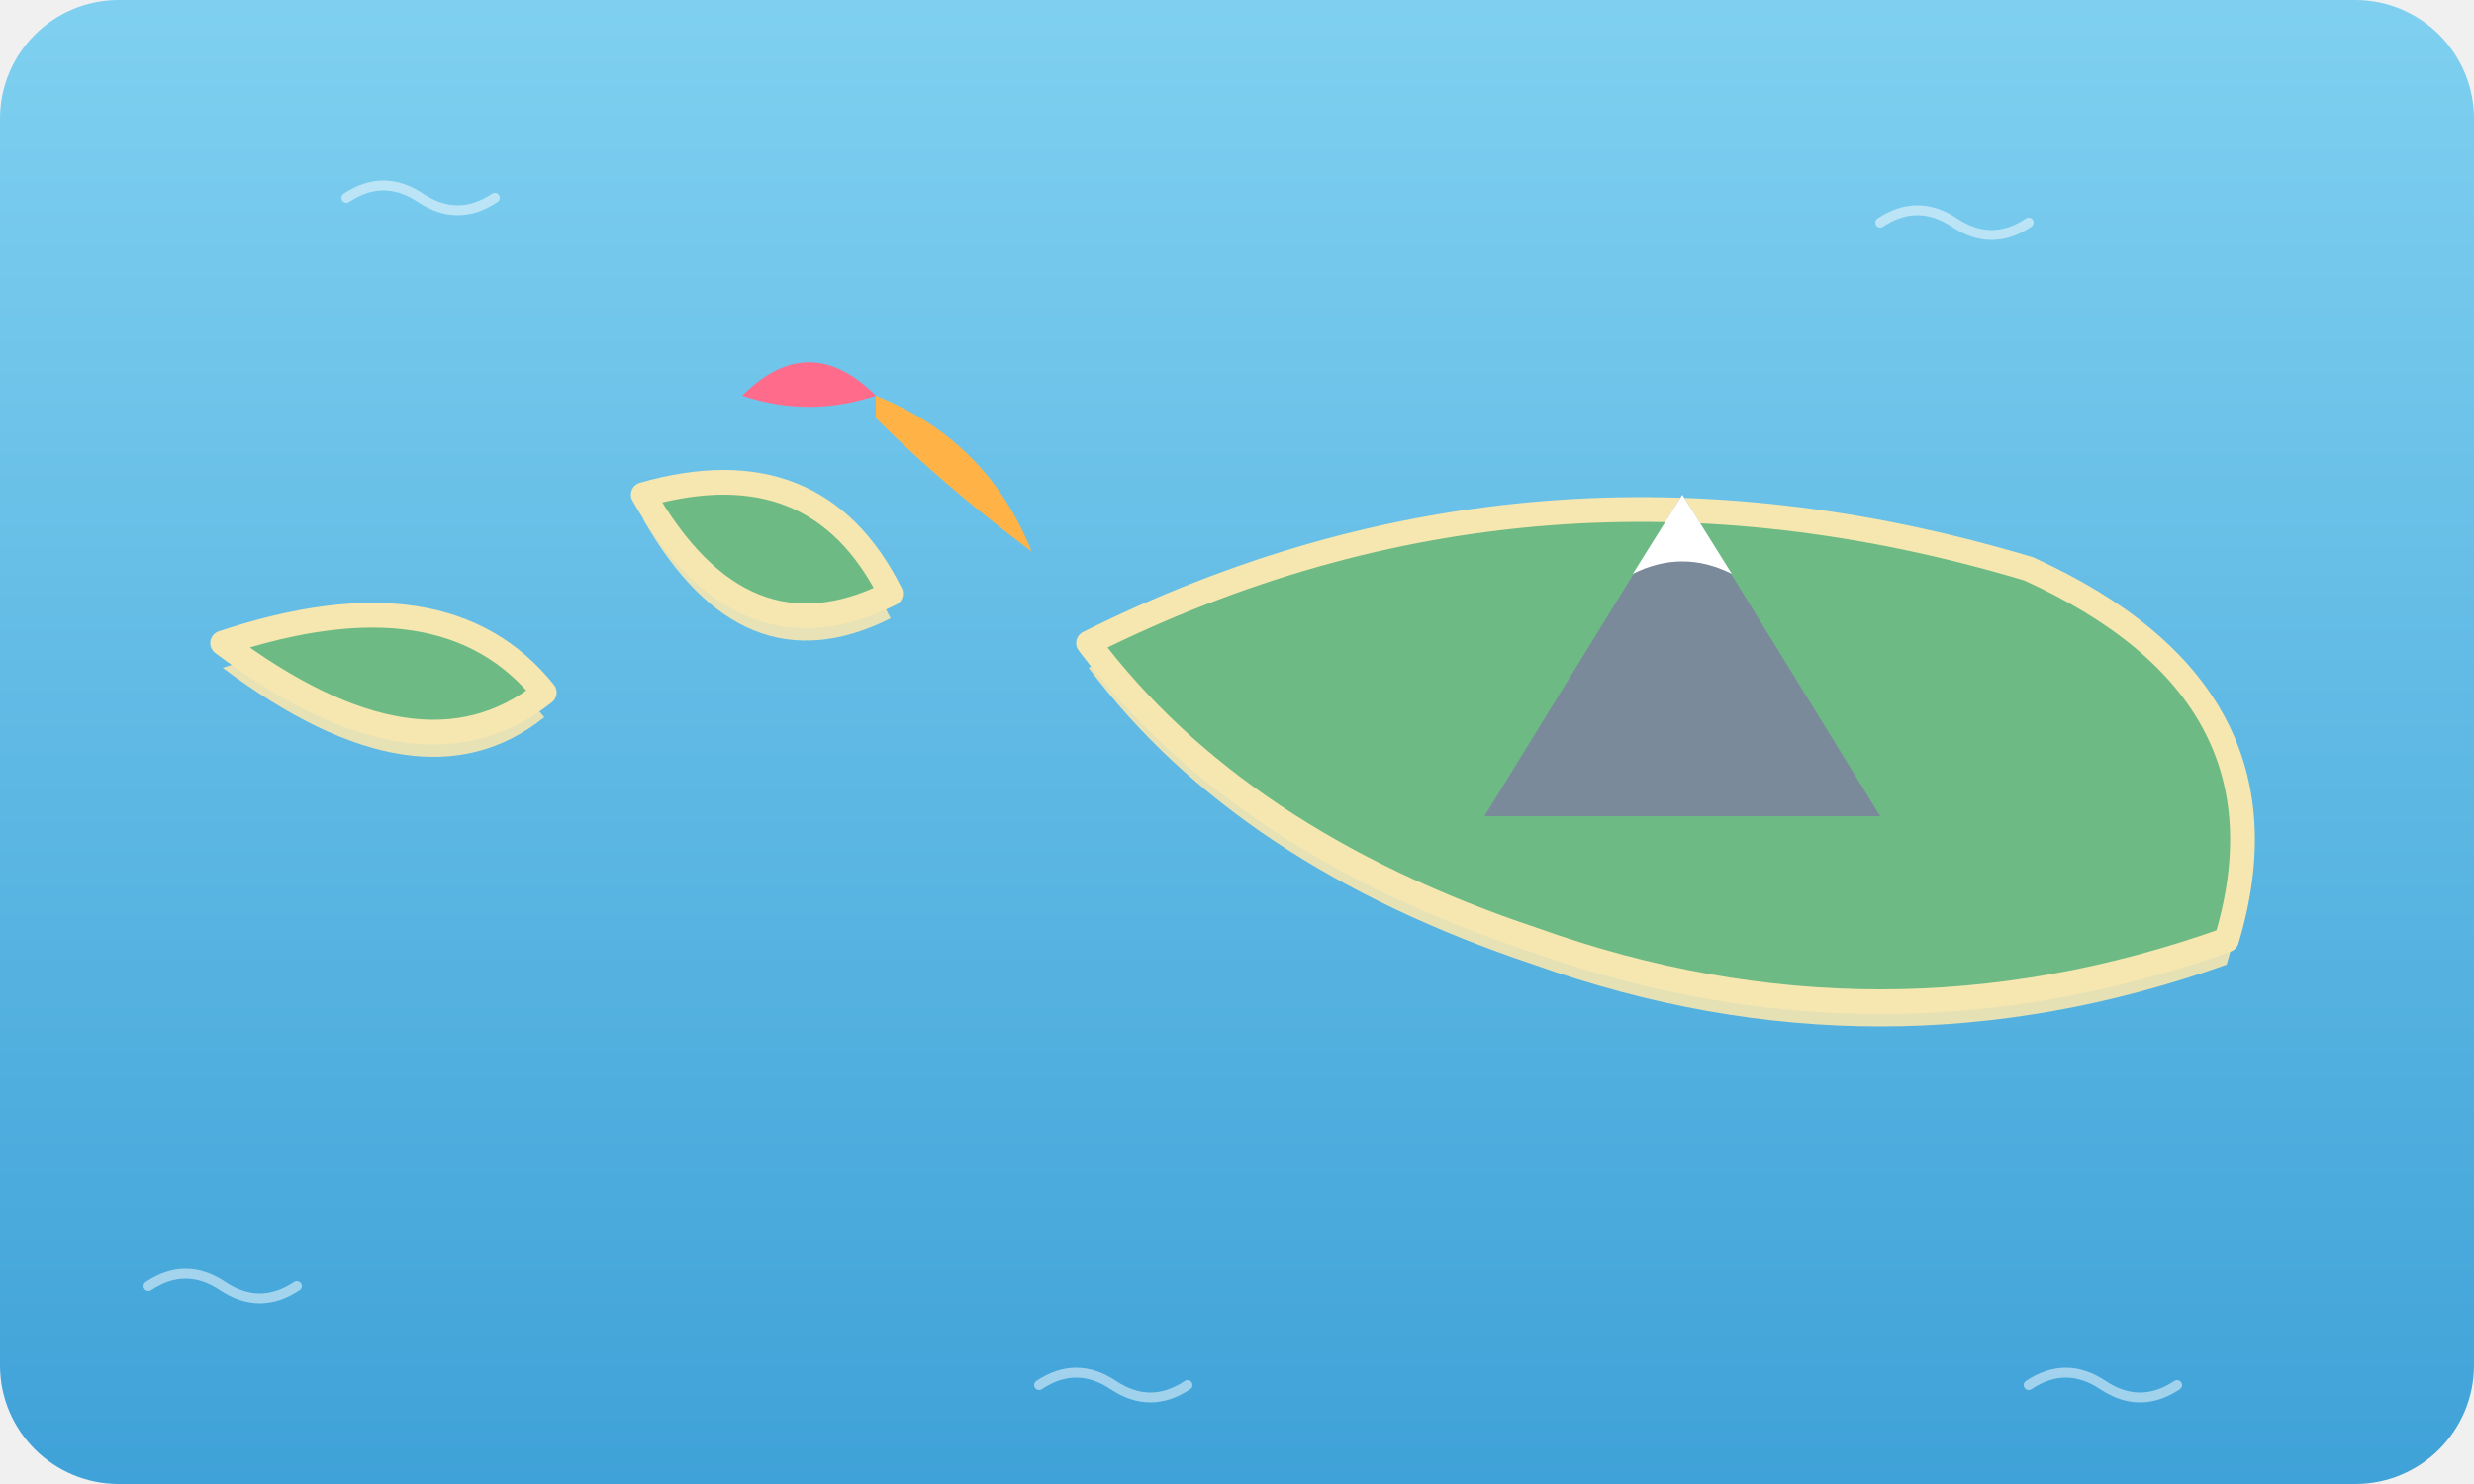
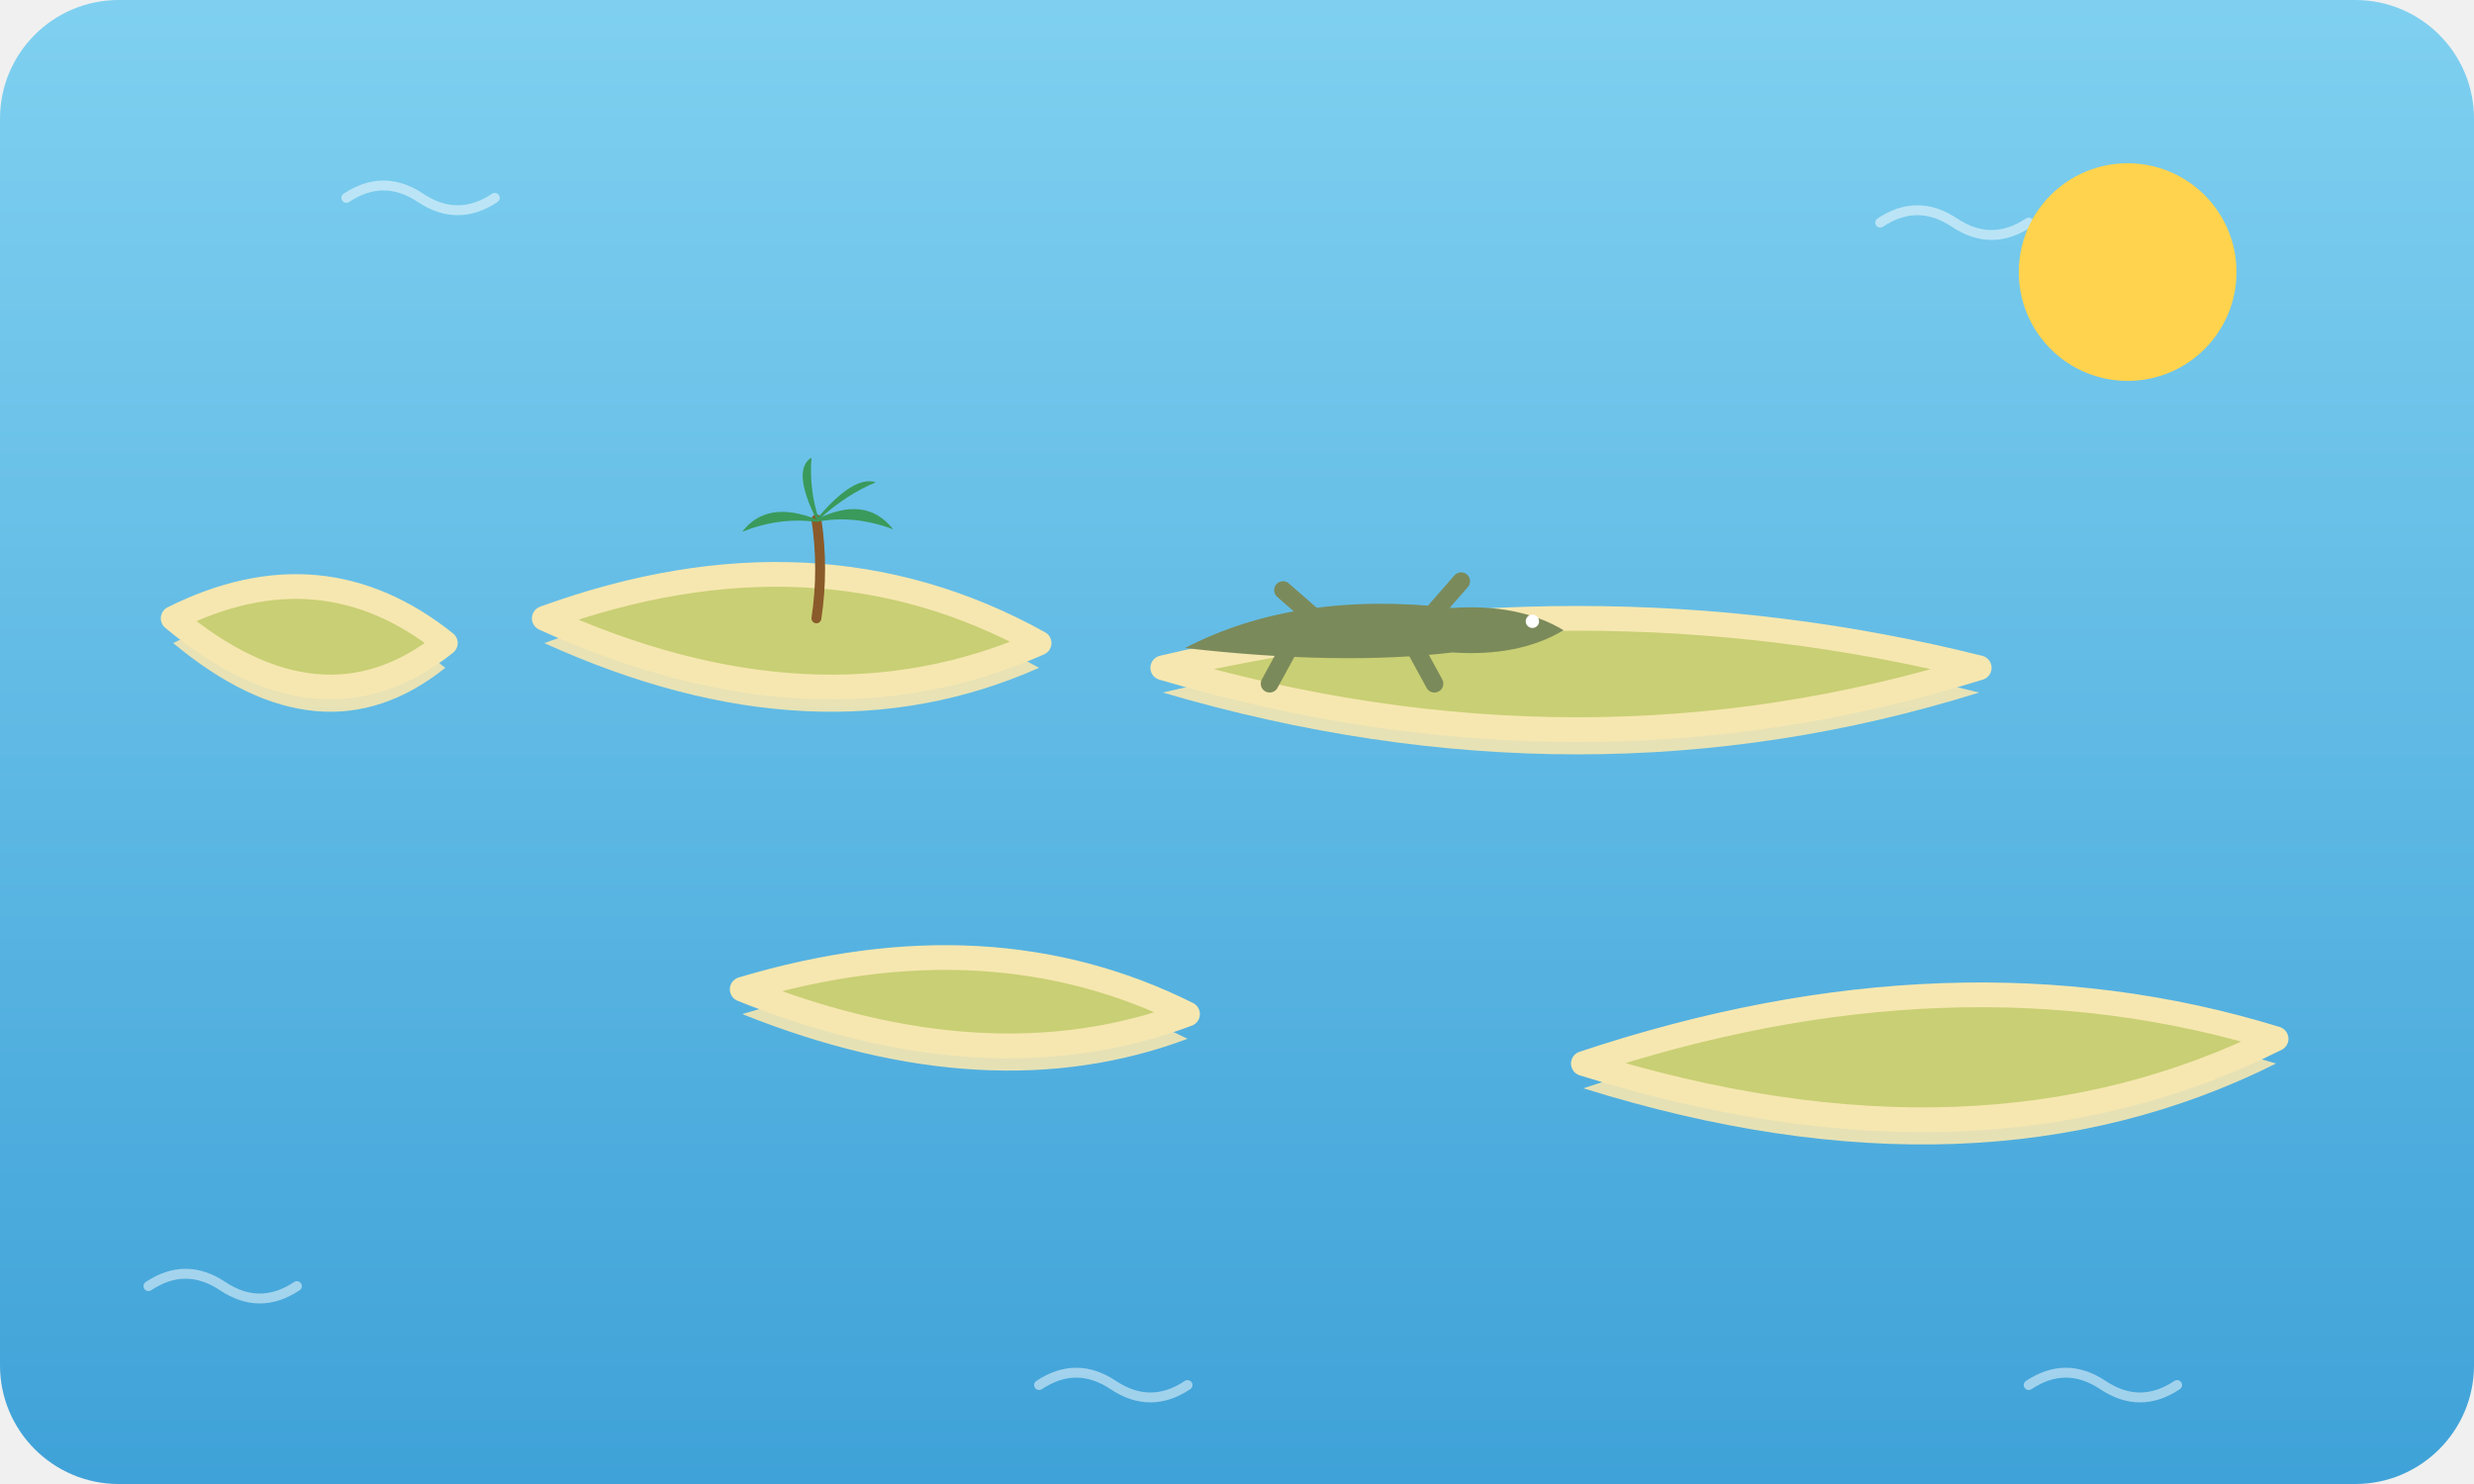
<svg xmlns="http://www.w3.org/2000/svg" viewBox="0 0 1000 600" width="1000" height="600">
  <defs>
    <linearGradient id="sea" x1="0" y1="0" x2="0" y2="1">
      <stop offset="0" stop-color="#7fd0f0" />
      <stop offset="1" stop-color="#3fa2d8" />
    </linearGradient>
  </defs>
  <rect width="1000" height="600" rx="48" fill="url(#sea)" />
  <path d="M60 520 q15 -10 30 0 t30 0" fill="none" stroke="#fff" stroke-opacity=".5" stroke-width="4" stroke-linecap="round" />
  <path d="M760 90 q15 -10 30 0 t30 0" fill="none" stroke="#fff" stroke-opacity=".5" stroke-width="4" stroke-linecap="round" />
  <path d="M140 80 q15 -10 30 0 t30 0" fill="none" stroke="#fff" stroke-opacity=".5" stroke-width="4" stroke-linecap="round" />
  <path d="M820 560 q15 -10 30 0 t30 0" fill="none" stroke="#fff" stroke-opacity=".5" stroke-width="4" stroke-linecap="round" />
  <path d="M420 560 q15 -10 30 0 t30 0" fill="none" stroke="#fff" stroke-opacity=".5" stroke-width="4" stroke-linecap="round" />
-   <path d="M90 260 Q180 230 220 280 Q170 320 90 260Z M260 200 Q330 180 360 240 Q300 270 260 200Z M440 260 Q620 170 820 230 Q930 280 900 380 Q760 430 620 380 Q500 340 440 260Z" fill="#f6e7b0" transform="translate(0 10)" opacity=".9" />
-   <path d="M90 260 Q180 230 220 280 Q170 320 90 260Z M260 200 Q330 180 360 240 Q300 270 260 200Z M440 260 Q620 170 820 230 Q930 280 900 380 Q760 430 620 380 Q500 340 440 260Z" fill="#6dba84" stroke="#f6e7b0" stroke-width="10" stroke-linejoin="round" />
-   <path d="M600 330 L680 200 L760 330Z" fill="#7a8a9a" />
-   <path d="M660 232 L680 200 L700 232 Q680 222 660 232Z" fill="#fff" />
-   <g transform="translate(300 160) scale(.9)">
-     <path d="M0 0 Q30 -30 60 0 Q30 10 0 0Z" fill="#ff6b8b" />
-     <path d="M60 0 Q110 20 130 70 Q90 40 60 10Z" fill="#ffb347" />
+   <path d="M70 250 Q130 220 180 260 Q130 300 70 250Z M220 250 Q330 210 420 260 Q330 300 220 250Z M470 270 Q640 230 800 270 Q640 320 470 270Z M300 400 Q400 370 480 410 Q400 440 300 400Z M640 430 Q790 380 920 420 Q800 480 640 430Z" fill="#f6e7b0" transform="translate(0 10)" opacity=".9" />
+   <path d="M70 250 Q130 220 180 260 Q130 300 70 250Z M220 250 Q330 210 420 260 Q330 300 220 250Z M470 270 Q640 230 800 270 Q640 320 470 270Z M300 400 Q400 370 480 410 Q400 440 300 400Z M640 430 Q790 380 920 420 Q800 480 640 430Z" fill="#c9cf74" stroke="#f6e7b0" stroke-width="10" stroke-linejoin="round" />
+   <g transform="translate(560 262) scale(.9)" fill="#7b8a5a">
+     <path d="M-90 0 Q-40 -26 30 -18 Q60 -20 80 -8 Q60 4 30 2 Q-20 8 -90 0Z" />
+     <path d="M-40 -6 l-12 22 M10 -6 l12 22 M-30 -12 l-16 -14 M20 -14 l14 -16" stroke="#7b8a5a" stroke-width="8" stroke-linecap="round" />
+     <circle cx="66" cy="-12" r="3" fill="#fff" />
+   </g>
+   <circle cx="860" cy="110" r="44" fill="#ffd34d" />
+   <g transform="translate(330 250) scale(0.5)">
+     <path d="M0 0 Q6 -40 0 -80" stroke="#8a5a2a" stroke-width="8" fill="none" stroke-linecap="round" />
+     <g fill="#3a9a5b">
+       <path d="M0 -80 Q-40 -96 -60 -70 Q-30 -82 0 -78Z" />
+       <path d="M0 -80 Q40 -100 62 -72 Q30 -84 0 -78Z" />
+       <path d="M0 -80 Q-20 -120 -4 -130 Q-6 -104 2 -80Z" />
+       <path d="M0 -80 Q30 -116 48 -110 Q24 -100 2 -80Z" />
+     </g>
  </g>
</svg>
